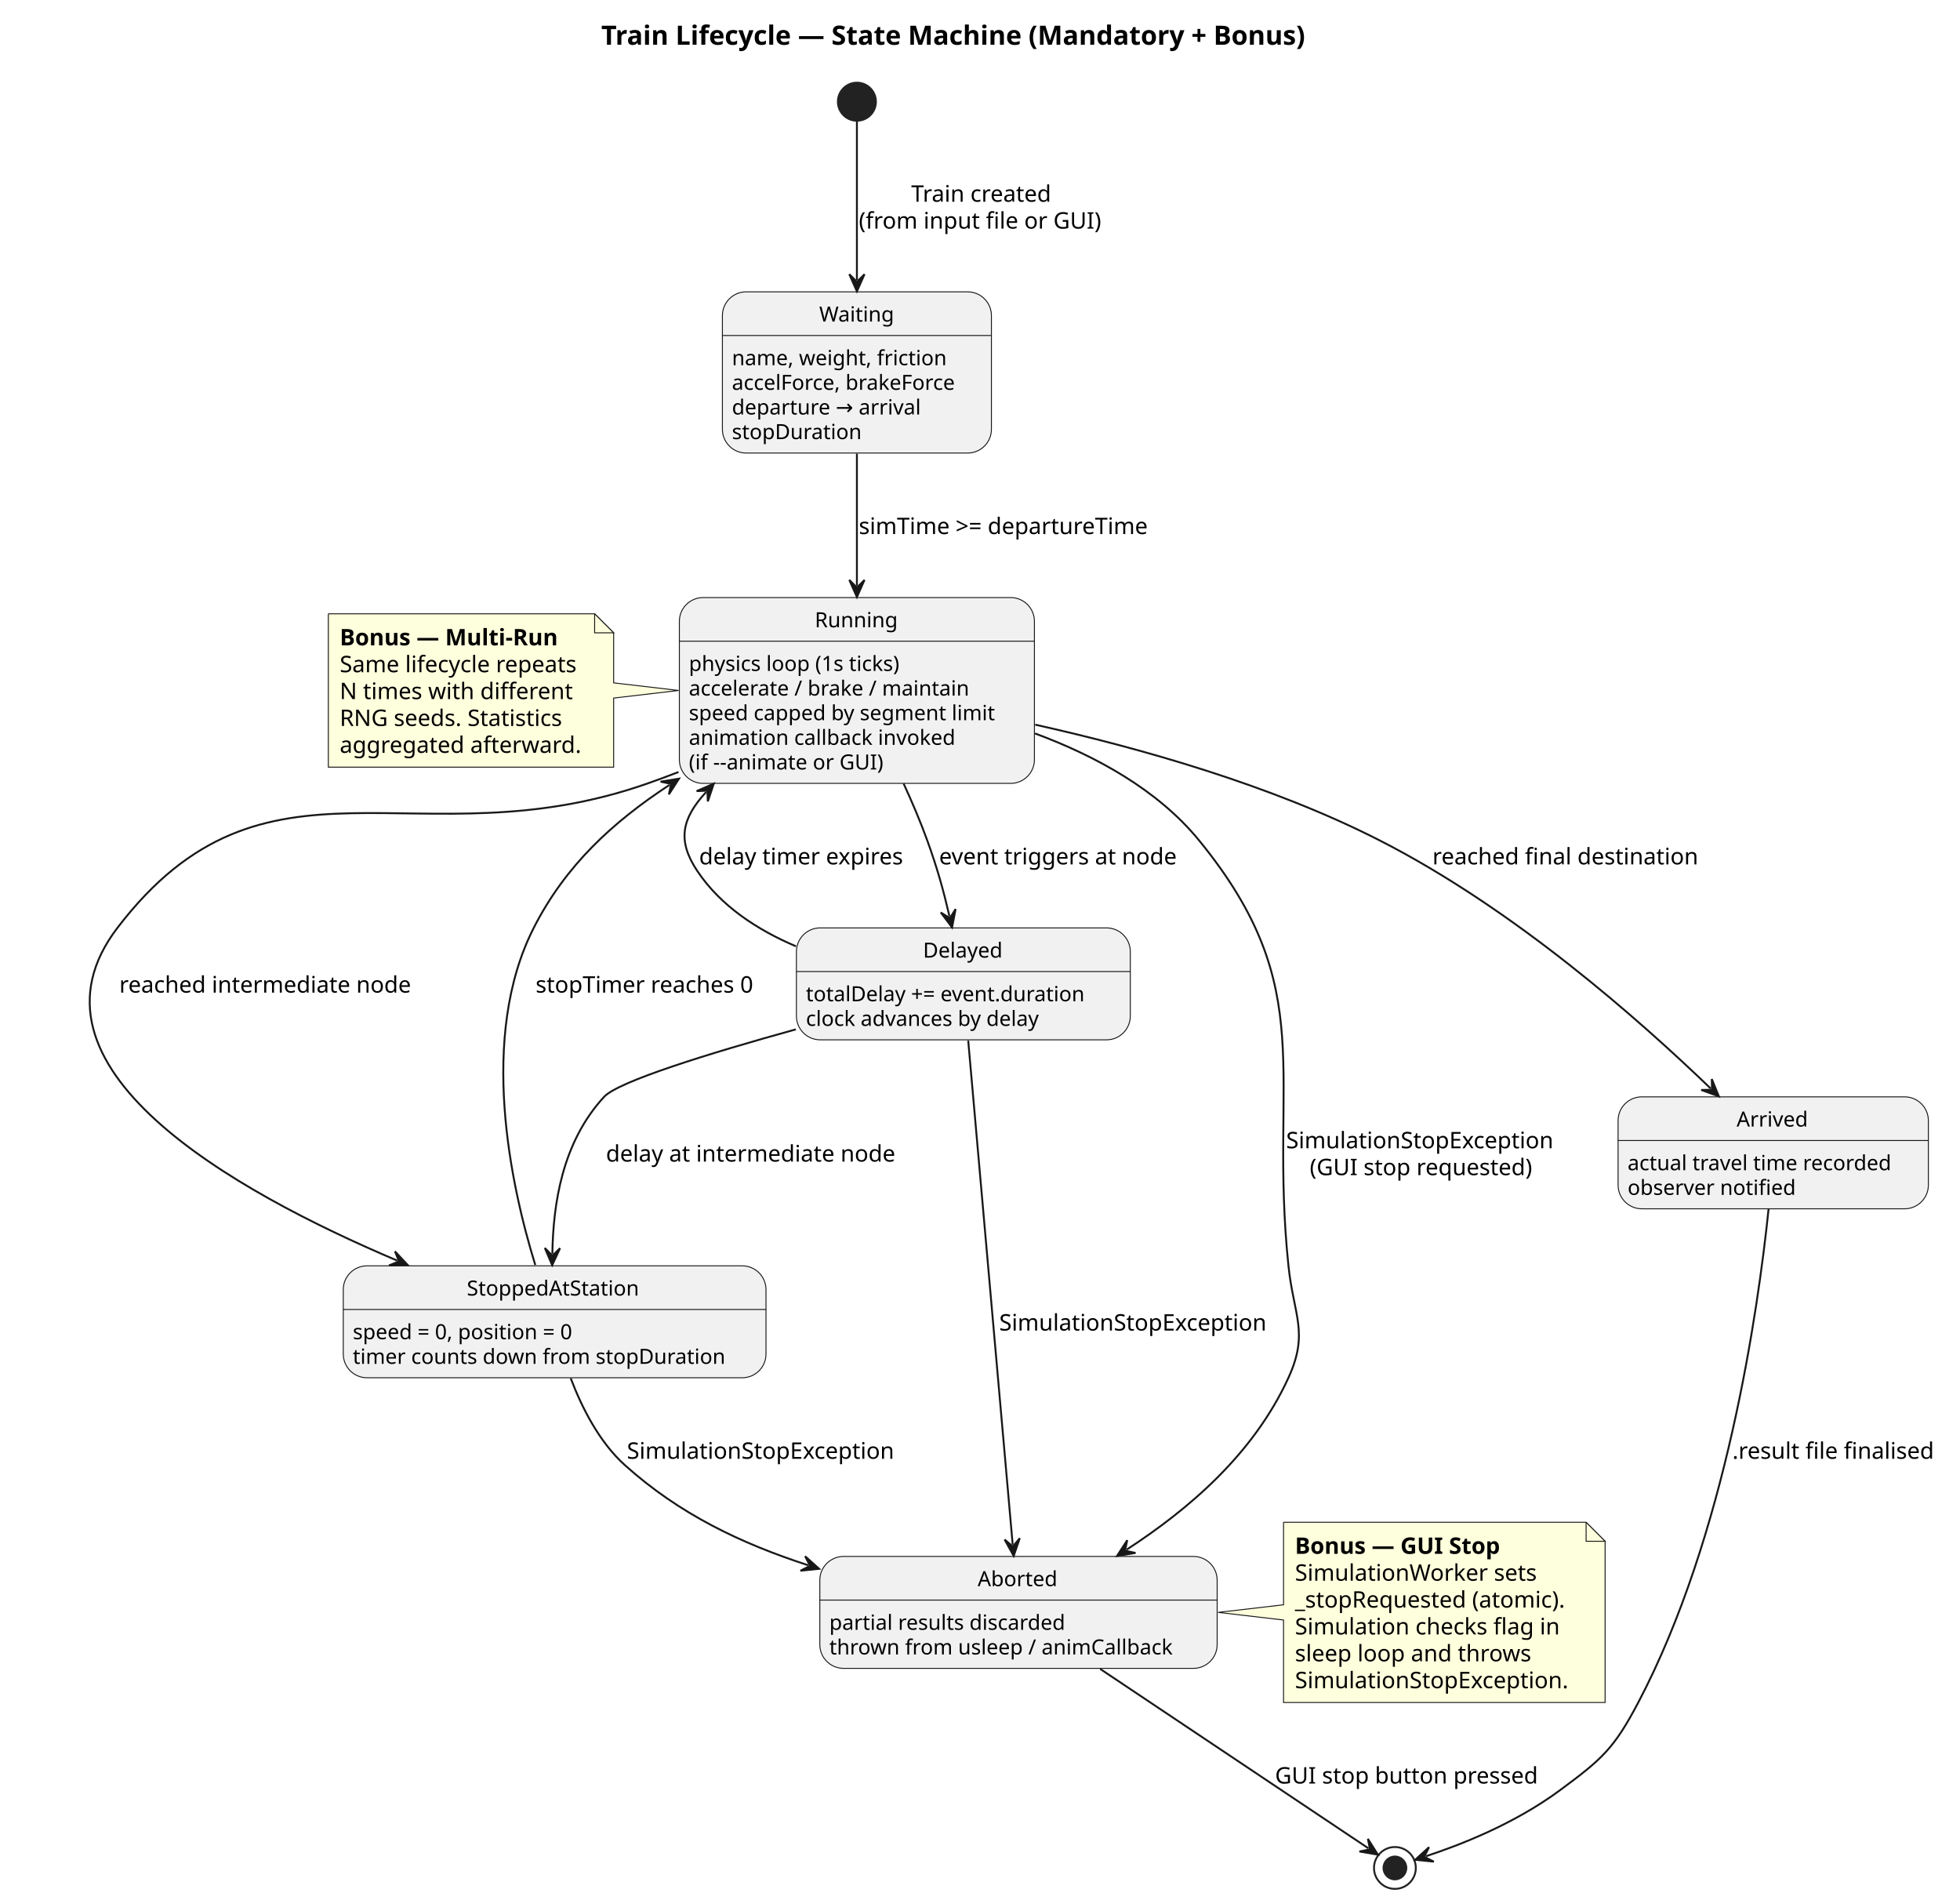
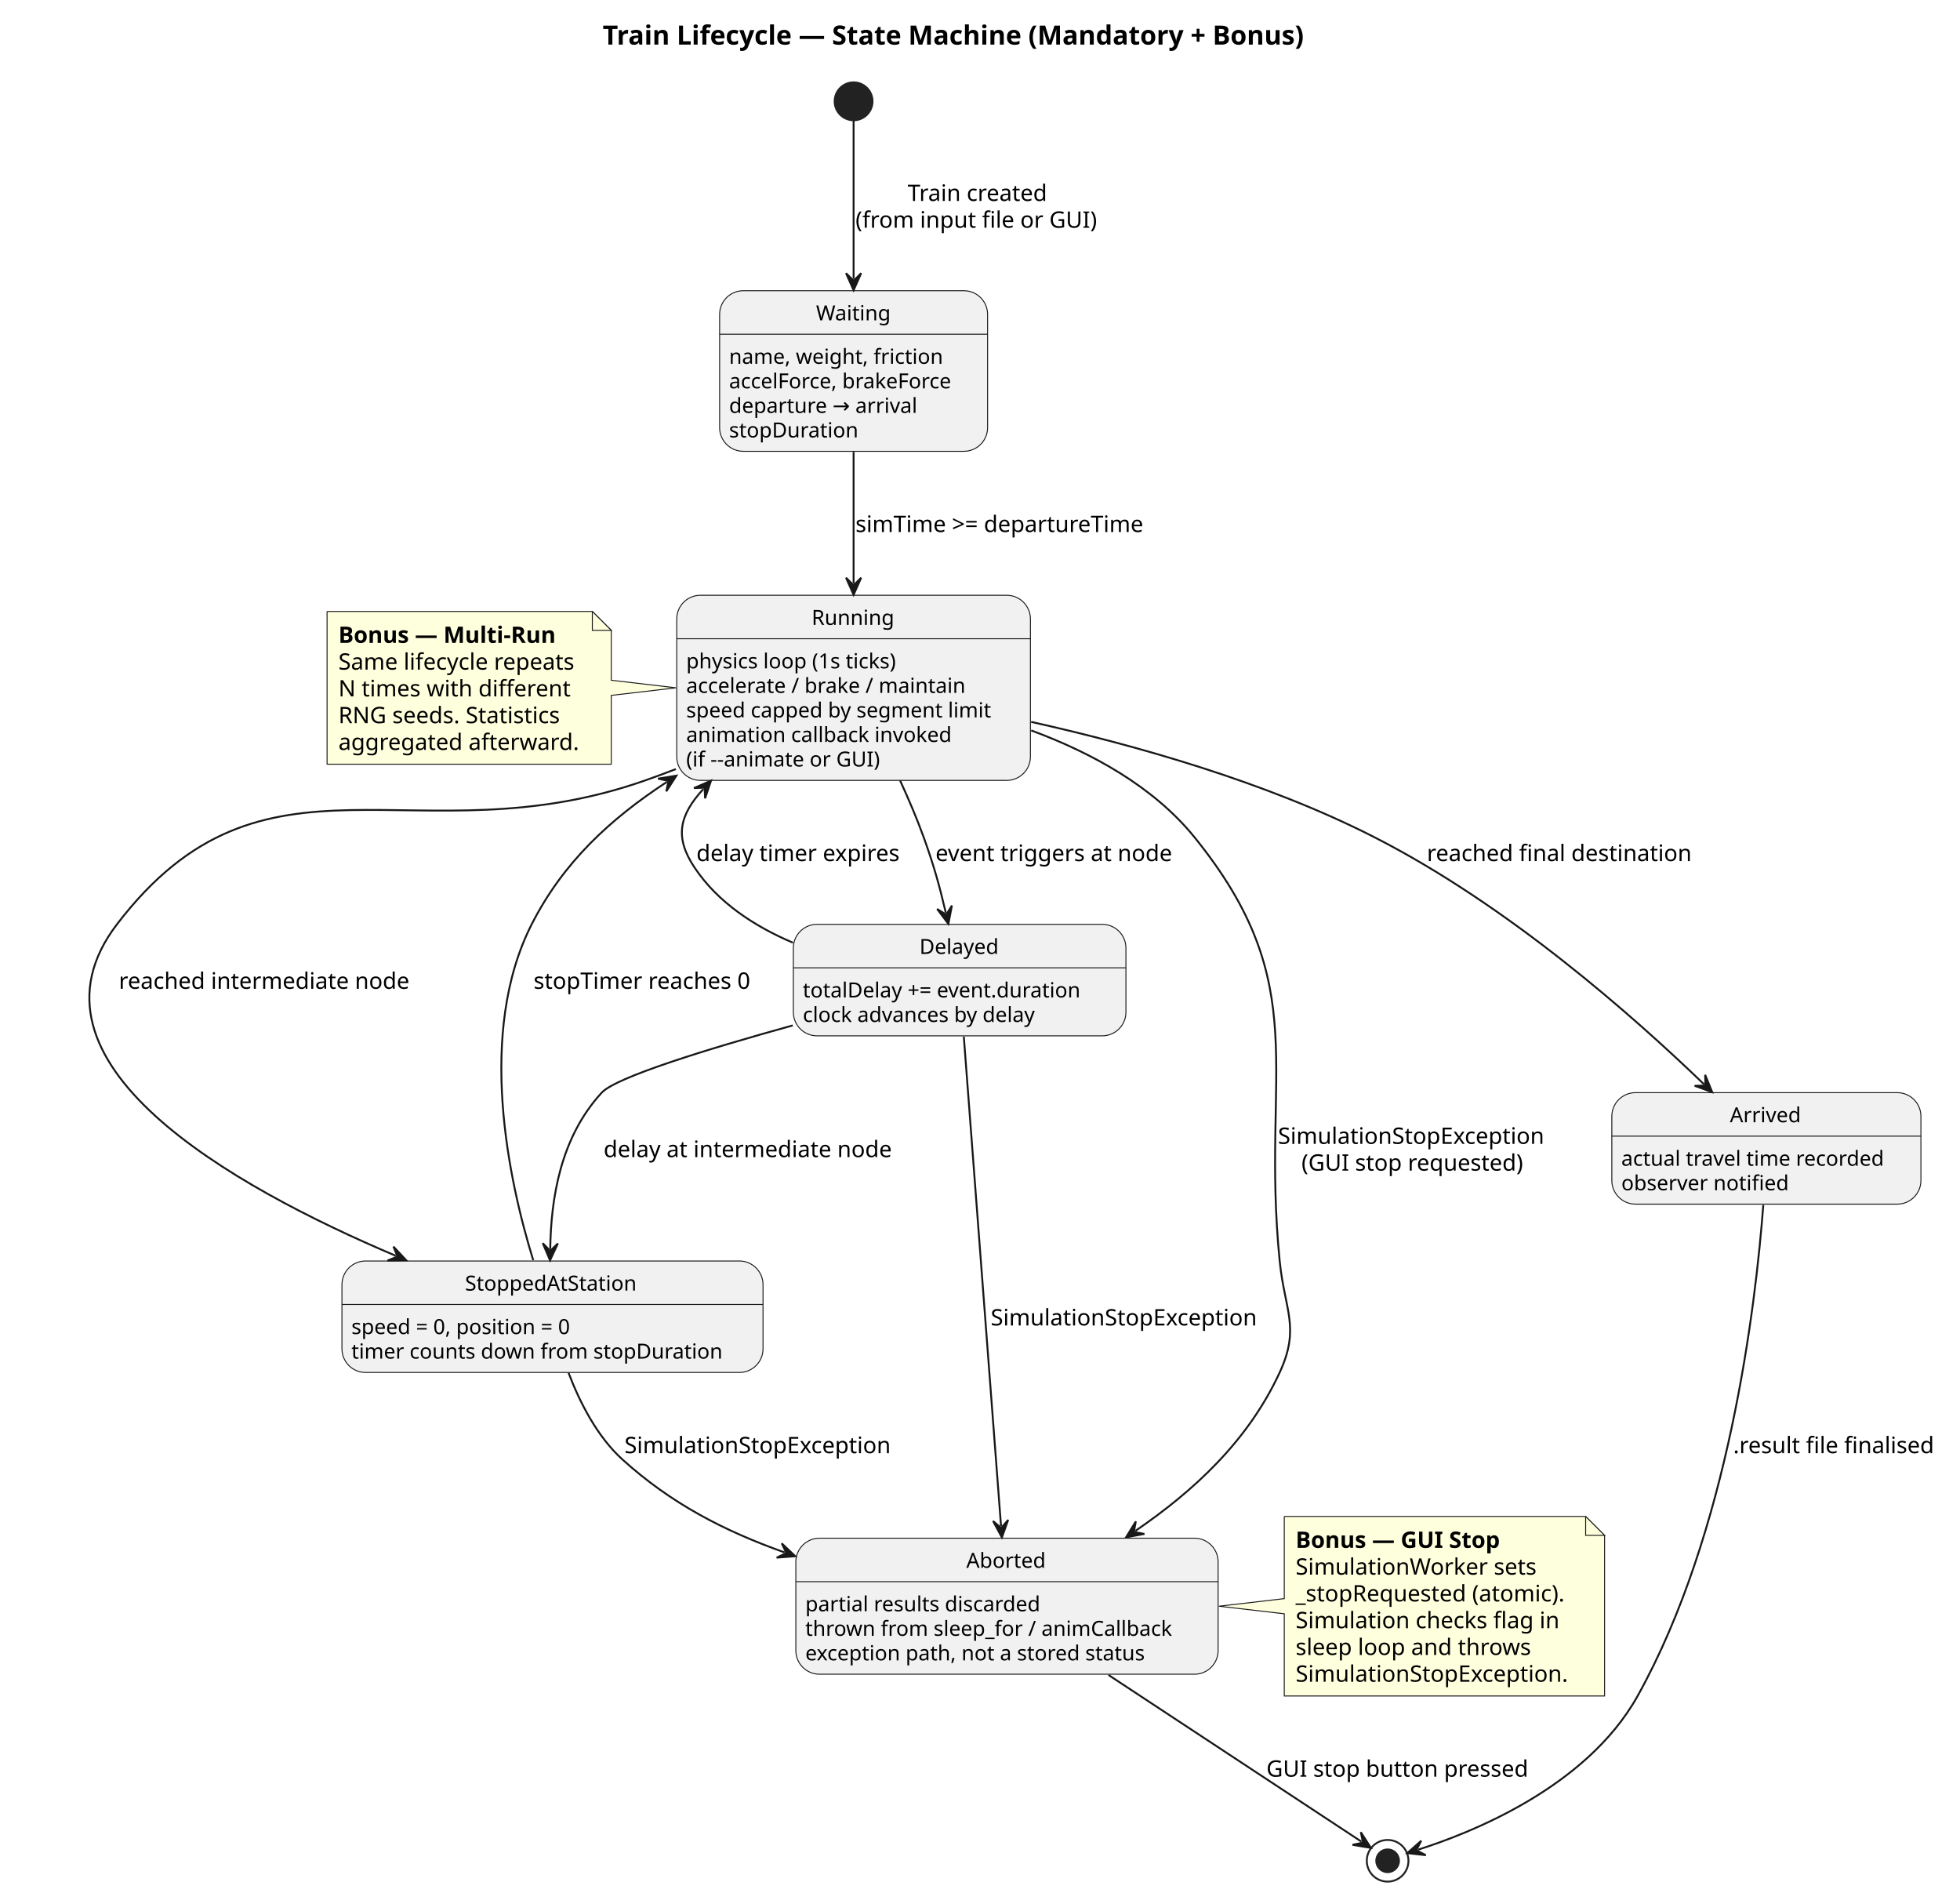
- <svg xmlns="http://www.w3.org/2000/svg" contentStyleType="text/css" data-diagram-type="STATE" height="999px" preserveAspectRatio="none" style="width:1031px;height:999px;background:#FFFFFF;" version="1.1" viewBox="0 0 1031 999" width="1031px" zoomAndPan="magnify">
+ <svg xmlns="http://www.w3.org/2000/svg" contentStyleType="text/css" data-diagram-type="STATE" height="999px" preserveAspectRatio="none" style="width:1035px;height:999px;background:#FFFFFF;" version="1.1" viewBox="0 0 1035 999" width="1035px" zoomAndPan="magnify">
  <defs />
  <g>
    <g class="title" data-source-line="7">
-       <text fill="#000000" font-family="sans-serif" font-size="14" font-weight="bold" lengthAdjust="spacing" textLength="384.494" x="316.268" y="23.535">Train Lifecycle — State Machine (Mandatory + Bonus)</text>
+       <text fill="#000000" font-family="sans-serif" font-size="14" font-weight="bold" lengthAdjust="spacing" textLength="384.494" x="318.263" y="23.535">Train Lifecycle — State Machine (Mandatory + Bonus)</text>
    </g>
    <ellipse cx="450.75" cy="53.488" fill="#222222" rx="10" ry="10" style="stroke:#222222;stroke-width:1;" />
    <g id="Waiting">
      <rect fill="#F1F1F1" height="84.775" rx="12.5" ry="12.5" style="stroke:#181818;stroke-width:0.5;" width="141.505" x="380" y="153.488" />
      <line style="stroke:#181818;stroke-width:0.5;" x1="380" x2="521.505" y1="176.443" y2="176.443" />
      <text fill="#000000" font-family="sans-serif" font-size="11" lengthAdjust="spacing" textLength="39.644" x="430.93" y="169.123">Waiting</text>
      <text fill="#000000" font-family="sans-serif" font-size="11" lengthAdjust="spacing" textLength="117.041" x="385" y="192.078">name, weight, friction</text>
      <text fill="#000000" font-family="sans-serif" font-size="11" lengthAdjust="spacing" textLength="121.505" x="385" y="205.033">accelForce, brakeForce</text>
      <text fill="#000000" font-family="sans-serif" font-size="11" lengthAdjust="spacing" textLength="103.286" x="385" y="217.988">departure → arrival</text>
      <text fill="#000000" font-family="sans-serif" font-size="11" lengthAdjust="spacing" textLength="69.921" x="385" y="230.943">stopDuration</text>
    </g>
    <g id="Running">
      <rect fill="#F1F1F1" height="97.731" rx="12.5" ry="12.5" style="stroke:#181818;stroke-width:0.5;" width="186.767" x="357.36" y="314.268" />
      <line style="stroke:#181818;stroke-width:0.5;" x1="357.36" x2="544.127" y1="337.223" y2="337.223" />
      <text fill="#000000" font-family="sans-serif" font-size="11" lengthAdjust="spacing" textLength="44.301" x="428.593" y="329.903">Running</text>
      <text fill="#000000" font-family="sans-serif" font-size="11" lengthAdjust="spacing" textLength="118.266" x="362.36" y="352.858">physics loop (1s ticks)</text>
      <text fill="#000000" font-family="sans-serif" font-size="11" lengthAdjust="spacing" textLength="155.66" x="362.36" y="365.813">accelerate / brake / maintain</text>
      <text fill="#000000" font-family="sans-serif" font-size="11" lengthAdjust="spacing" textLength="166.767" x="362.36" y="378.768">speed capped by segment limit</text>
      <text fill="#000000" font-family="sans-serif" font-size="11" lengthAdjust="spacing" textLength="145.331" x="362.36" y="391.723">animation callback invoked</text>
      <text fill="#000000" font-family="sans-serif" font-size="11" lengthAdjust="spacing" textLength="110.215" x="362.36" y="404.678">(if --animate or GUI)</text>
    </g>
    <g id="StoppedAtStation">
      <rect fill="#F1F1F1" height="58.865" rx="12.5" ry="12.5" style="stroke:#181818;stroke-width:0.5;" width="222.356" x="180.57" y="665.728" />
      <line style="stroke:#181818;stroke-width:0.5;" x1="180.57" x2="402.926" y1="688.683" y2="688.683" />
      <text fill="#000000" font-family="sans-serif" font-size="11" lengthAdjust="spacing" textLength="92.388" x="245.554" y="681.363">StoppedAtStation</text>
      <text fill="#000000" font-family="sans-serif" font-size="11" lengthAdjust="spacing" textLength="127.338" x="185.57" y="704.318">speed = 0, position = 0</text>
      <text fill="#000000" font-family="sans-serif" font-size="11" lengthAdjust="spacing" textLength="202.356" x="185.57" y="717.273">timer counts down from stopDuration</text>
    </g>
    <g id="Delayed">
      <rect fill="#F1F1F1" height="58.865" rx="12.5" ry="12.5" style="stroke:#181818;stroke-width:0.5;" width="175.633" x="418.93" y="487.998" />
      <line style="stroke:#181818;stroke-width:0.5;" x1="418.93" x2="594.563" y1="510.953" y2="510.953" />
      <text fill="#000000" font-family="sans-serif" font-size="11" lengthAdjust="spacing" textLength="42.421" x="485.536" y="503.633">Delayed</text>
      <text fill="#000000" font-family="sans-serif" font-size="11" lengthAdjust="spacing" textLength="155.633" x="423.93" y="526.588">totalDelay += event.duration</text>
      <text fill="#000000" font-family="sans-serif" font-size="11" lengthAdjust="spacing" textLength="127.762" x="423.93" y="539.543">clock advances by delay</text>
    </g>
    <g id="Arrived">
      <rect fill="#F1F1F1" height="58.865" rx="12.5" ry="12.5" style="stroke:#181818;stroke-width:0.5;" width="163.226" x="851.14" y="576.858" />
      <line style="stroke:#181818;stroke-width:0.5;" x1="851.14" x2="1014.366" y1="599.813" y2="599.813" />
      <text fill="#000000" font-family="sans-serif" font-size="11" lengthAdjust="spacing" textLength="38.516" x="913.495" y="592.493">Arrived</text>
      <text fill="#000000" font-family="sans-serif" font-size="11" lengthAdjust="spacing" textLength="143.226" x="856.14" y="615.448">actual travel time recorded</text>
      <text fill="#000000" font-family="sans-serif" font-size="11" lengthAdjust="spacing" textLength="90.874" x="856.14" y="628.403">observer notified</text>
    </g>
    <g id="Aborted">
-       <rect fill="#F1F1F1" height="58.865" rx="12.5" ry="12.5" style="stroke:#181818;stroke-width:0.5;" width="209.014" x="431.24" y="818.558" />
-       <line style="stroke:#181818;stroke-width:0.5;" x1="431.24" x2="640.254" y1="841.513" y2="841.513" />
-       <text fill="#000000" font-family="sans-serif" font-size="11" lengthAdjust="spacing" textLength="42.937" x="514.279" y="834.193">Aborted</text>
-       <text fill="#000000" font-family="sans-serif" font-size="11" lengthAdjust="spacing" textLength="128.869" x="436.24" y="857.148">partial results discarded</text>
-       <text fill="#000000" font-family="sans-serif" font-size="11" lengthAdjust="spacing" textLength="189.014" x="436.24" y="870.103">thrown from usleep / animCallback</text>
+       <rect fill="#F1F1F1" height="71.82" rx="12.5" ry="12.5" style="stroke:#181818;stroke-width:0.5;" width="222.99" x="420.25" y="812.078" />
+       <line style="stroke:#181818;stroke-width:0.5;" x1="420.25" x2="643.24" y1="835.033" y2="835.033" />
+       <text fill="#000000" font-family="sans-serif" font-size="11" lengthAdjust="spacing" textLength="42.937" x="510.277" y="827.713">Aborted</text>
+       <text fill="#000000" font-family="sans-serif" font-size="11" lengthAdjust="spacing" textLength="128.869" x="425.25" y="850.668">partial results discarded</text>
+       <text fill="#000000" font-family="sans-serif" font-size="11" lengthAdjust="spacing" textLength="202.99" x="425.25" y="863.623">thrown from sleep_for / animCallback</text>
+       <text fill="#000000" font-family="sans-serif" font-size="11" lengthAdjust="spacing" textLength="187.408" x="425.25" y="876.578">exception path, not a stored status</text>
    </g>
-     <ellipse cx="733.75" cy="982.388" fill="none" rx="11" ry="11" style="stroke:#222222;stroke-width:1;" />
-     <ellipse cx="733.75" cy="982.388" fill="#222222" rx="6" ry="6" style="stroke:#222222;stroke-width:1;" />
-     <g class="entity" data-entity="GMN2" data-source-line="46" data-uid="ent0003" id="entity_GMN2">
-       <path d="M675.17,800.588 L675.17,843.988 L640.75,847.988 L675.17,851.988 L675.17,895.385 A0,0 0 0 0 675.17,895.385 L844.318,895.385 A0,0 0 0 0 844.318,895.385 L844.318,810.588 L834.318,800.588 L675.17,800.588 A0,0 0 0 0 675.17,800.588" fill="#FEFFDD" style="stroke:#181818;stroke-width:0.5;" />
-       <path d="M834.318,800.588 L834.318,810.588 L844.318,810.588 L834.318,800.588" fill="#FEFFDD" style="stroke:#181818;stroke-width:0.5;" />
-       <text fill="#000000" font-family="sans-serif" font-size="12" font-weight="bold" lengthAdjust="spacing" textLength="110.731" x="681.17" y="817.19">Bonus — GUI Stop</text>
-       <text fill="#000000" font-family="sans-serif" font-size="12" lengthAdjust="spacing" textLength="129.815" x="681.17" y="831.323">SimulationWorker sets</text>
-       <text fill="#000000" font-family="sans-serif" font-size="12" lengthAdjust="spacing" textLength="147.035" x="681.17" y="845.456">_stopRequested (atomic).</text>
-       <text fill="#000000" font-family="sans-serif" font-size="12" lengthAdjust="spacing" textLength="145.307" x="681.17" y="859.588">Simulation checks flag in</text>
-       <text fill="#000000" font-family="sans-serif" font-size="12" lengthAdjust="spacing" textLength="128.871" x="681.17" y="873.721">sleep loop and throws</text>
-       <text fill="#000000" font-family="sans-serif" font-size="12" lengthAdjust="spacing" textLength="148.148" x="681.17" y="887.854">SimulationStopException.</text>
+     <ellipse cx="732.75" cy="982.388" fill="none" rx="11" ry="11" style="stroke:#222222;stroke-width:1;" />
+     <ellipse cx="732.75" cy="982.388" fill="#222222" rx="6" ry="6" style="stroke:#222222;stroke-width:1;" />
+     <g class="entity" data-entity="GMN2" data-source-line="47" data-uid="ent0003" id="entity_GMN2">
+       <path d="M678.17,800.588 L678.17,843.988 L643.64,847.988 L678.17,851.988 L678.17,895.385 A0,0 0 0 0 678.17,895.385 L847.318,895.385 A0,0 0 0 0 847.318,895.385 L847.318,810.588 L837.318,800.588 L678.17,800.588 A0,0 0 0 0 678.17,800.588" fill="#FEFFDD" style="stroke:#181818;stroke-width:0.5;" />
+       <path d="M837.318,800.588 L837.318,810.588 L847.318,810.588 L837.318,800.588" fill="#FEFFDD" style="stroke:#181818;stroke-width:0.5;" />
+       <text fill="#000000" font-family="sans-serif" font-size="12" font-weight="bold" lengthAdjust="spacing" textLength="110.731" x="684.17" y="817.19">Bonus — GUI Stop</text>
+       <text fill="#000000" font-family="sans-serif" font-size="12" lengthAdjust="spacing" textLength="129.815" x="684.17" y="831.323">SimulationWorker sets</text>
+       <text fill="#000000" font-family="sans-serif" font-size="12" lengthAdjust="spacing" textLength="147.035" x="684.17" y="845.456">_stopRequested (atomic).</text>
+       <text fill="#000000" font-family="sans-serif" font-size="12" lengthAdjust="spacing" textLength="145.307" x="684.17" y="859.588">Simulation checks flag in</text>
+       <text fill="#000000" font-family="sans-serif" font-size="12" lengthAdjust="spacing" textLength="128.871" x="684.17" y="873.721">sleep loop and throws</text>
+       <text fill="#000000" font-family="sans-serif" font-size="12" lengthAdjust="spacing" textLength="148.148" x="684.17" y="887.854">SimulationStopException.</text>
    </g>
-     <g class="entity" data-entity="GMN5" data-source-line="55" data-uid="ent0006" id="entity_GMN5">
+     <g class="entity" data-entity="GMN5" data-source-line="56" data-uid="ent0006" id="entity_GMN5">
      <path d="M172.71,322.798 L172.71,403.462 A0,0 0 0 0 172.71,403.462 L322.786,403.462 A0,0 0 0 0 322.786,403.462 L322.786,367.128 L356.99,363.128 L322.786,359.128 L322.786,332.798 L312.786,322.798 L172.71,322.798 A0,0 0 0 0 172.71,322.798" fill="#FEFFDD" style="stroke:#181818;stroke-width:0.5;" />
      <path d="M312.786,322.798 L312.786,332.798 L322.786,332.798 L312.786,322.798" fill="#FEFFDD" style="stroke:#181818;stroke-width:0.5;" />
      <text fill="#000000" font-family="sans-serif" font-size="12" font-weight="bold" lengthAdjust="spacing" textLength="120.826" x="178.71" y="339.4">Bonus — Multi-Run</text>
      <text fill="#000000" font-family="sans-serif" font-size="12" lengthAdjust="spacing" textLength="128.391" x="178.71" y="353.533">Same lifecycle repeats</text>
      <text fill="#000000" font-family="sans-serif" font-size="12" lengthAdjust="spacing" textLength="126.932" x="178.71" y="367.666">N times with different</text>
      <text fill="#000000" font-family="sans-serif" font-size="12" lengthAdjust="spacing" textLength="121.547" x="178.71" y="381.798">RNG seeds. Statistics</text>
      <text fill="#000000" font-family="sans-serif" font-size="12" lengthAdjust="spacing" textLength="129.076" x="178.71" y="395.931">aggregated afterward.</text>
    </g>
    <g class="link" data-entity-1=".start." data-entity-2="Waiting" data-source-line="9" data-uid="lnk4" id="link_.start._Waiting">
      <path d="M450.75,63.698 C450.75,81.578 450.75,115.948 450.75,147.218" fill="none" id="*start*-to-Waiting" style="stroke:#181818;stroke-width:1;" />
      <polygon fill="#181818" points="450.75,153.218,454.75,144.218,450.75,148.218,446.75,144.218,450.75,153.218" style="stroke:#181818;stroke-width:1;" />
      <text fill="#000000" font-family="sans-serif" font-size="12" lengthAdjust="spacing" textLength="76.934" x="479.31" y="106.09">Train created</text>
      <text fill="#000000" font-family="sans-serif" font-size="12" lengthAdjust="spacing" textLength="132.053" x="451.75" y="120.223">(from input file or GUI)</text>
    </g>
    <g class="link" data-entity-1="Waiting" data-entity-2="Running" data-source-line="11" data-uid="lnk6" id="link_Waiting_Running">
      <path d="M450.75,238.578 C450.75,261.528 450.75,284.108 450.75,307.998" fill="none" id="Waiting-to-Running" style="stroke:#181818;stroke-width:1;" />
      <polygon fill="#181818" points="450.75,313.998,454.75,304.998,450.75,308.998,446.75,304.998,450.75,313.998" style="stroke:#181818;stroke-width:1;" />
      <text fill="#000000" font-family="sans-serif" font-size="12" lengthAdjust="spacing" textLength="162.211" x="451.75" y="280.87">simTime &gt;= departureTime</text>
    </g>
    <g class="link" data-entity-1="Running" data-entity-2="StoppedAtStation" data-source-line="17" data-uid="lnk8" id="link_Running_StoppedAtStation">
      <path d="M356.9,406.028 C351.46,408.128 346.05,410.128 340.75,411.998 C219.51,454.638 139.77,385.868 61.75,487.998 C6,560.968 122.236,626.227 208.966,662.987" fill="none" id="Running-to-StoppedAtStation" style="stroke:#181818;stroke-width:1;" />
      <polygon fill="#181818" points="214.49,665.328,207.764,658.133,209.886,663.377,204.643,665.499,214.49,665.328" style="stroke:#181818;stroke-width:1;" />
      <text fill="#000000" font-family="sans-serif" font-size="12" lengthAdjust="spacing" textLength="156.416" x="62.75" y="522.03">reached intermediate node</text>
    </g>
    <g class="link" data-entity-1="StoppedAtStation" data-entity-2="Running" data-source-line="26" data-uid="lnk15" id="link_StoppedAtStation_Running">
      <path d="M281.57,665.298 C268.72,623.628 251.58,545.338 280.75,487.998 C297.39,455.288 322.14,432.455 352.17,412.795" fill="none" id="StoppedAtStation-to-Running" style="stroke:#181818;stroke-width:1;" />
      <polygon fill="#181818" points="357.19,409.508,347.469,411.091,353.007,412.247,351.851,417.784,357.19,409.508" style="stroke:#181818;stroke-width:1;" />
      <text fill="#000000" font-family="sans-serif" font-size="12" lengthAdjust="spacing" textLength="119.186" x="281.75" y="522.03">stopTimer reaches 0</text>
    </g>
    <g class="link" data-entity-1="Running" data-entity-2="Delayed" data-source-line="18" data-uid="lnk10" id="link_Running_Delayed">
      <path d="M475.32,412.108 C479.81,421.858 484.19,432.138 487.75,441.998 C493.1,456.798 496.192,467.924 499.442,481.914" fill="none" id="Running-to-Delayed" style="stroke:#181818;stroke-width:1;" />
      <polygon fill="#181818" points="500.8,487.758,502.66,478.087,499.669,482.888,494.867,479.897,500.8,487.758" style="stroke:#181818;stroke-width:1;" />
      <text fill="#000000" font-family="sans-serif" font-size="12" lengthAdjust="spacing" textLength="128.625" x="493.98" y="454.6">event triggers at node</text>
    </g>
    <g class="link" data-entity-1="Delayed" data-entity-2="Running" data-source-line="31" data-uid="lnk17" id="link_Delayed_Running">
      <path d="M418.69,497.678 C398.3,489.028 379.01,476.408 366.75,457.998 C356.2,442.158 358.463,430.669 371.413,416.559" fill="none" id="Delayed-to-Running" style="stroke:#181818;stroke-width:1;" />
      <polygon fill="#181818" points="375.47,412.138,366.438,416.064,372.089,415.822,372.331,421.474,375.47,412.138" style="stroke:#181818;stroke-width:1;" />
      <text fill="#000000" font-family="sans-serif" font-size="12" lengthAdjust="spacing" textLength="111.732" x="367.75" y="454.6">delay timer expires</text>
    </g>
    <g class="link" data-entity-1="Running" data-entity-2="Arrived" data-source-line="19" data-uid="lnk12" id="link_Running_Arrived">
      <path d="M544.54,381.118 C599.35,393.348 668.74,412.898 725.75,441.998 C796.49,478.098 862.098,536.107 899.828,572.437" fill="none" id="Running-to-Arrived" style="stroke:#181818;stroke-width:1;" />
      <polygon fill="#181818" points="904.15,576.598,900.441,567.474,900.548,573.13,894.892,573.237,904.15,576.598" style="stroke:#181818;stroke-width:1;" />
      <text fill="#000000" font-family="sans-serif" font-size="12" lengthAdjust="spacing" textLength="144.234" x="753.49" y="454.6">reached final destination</text>
    </g>
    <g class="link" data-entity-1="Running" data-entity-2="Aborted" data-source-line="20" data-uid="lnk14" id="link_Running_Aborted">
-       <path d="M544.41,385.728 C576.07,397.448 608.89,415.228 630.75,441.998 C695.02,520.698 667.25,564.668 677.75,665.728 C680.45,691.748 688.65,700.808 677.75,724.588 C659.24,764.978 625.127,793.823 592.617,815.003" fill="none" id="Running-to-Aborted" style="stroke:#181818;stroke-width:1;" />
-       <polygon fill="#181818" points="587.59,818.278,597.314,816.717,591.779,815.549,592.947,810.014,587.59,818.278" style="stroke:#181818;stroke-width:1;" />
-       <text fill="#000000" font-family="sans-serif" font-size="12" lengthAdjust="spacing" textLength="144.352" x="676.52" y="603.9">SimulationStopException</text>
-       <text fill="#000000" font-family="sans-serif" font-size="12" lengthAdjust="spacing" textLength="119.496" x="688.948" y="618.033">(GUI stop requested)</text>
+       <path d="M544.54,385.628 C576.21,397.328 609,415.138 630.75,441.998 C694.56,520.828 665.7,564.798 675.75,665.728 C678.34,691.758 686.73,700.848 675.75,724.588 C658.88,761.068 630.13,787.277 599.569,808.217" fill="none" id="Running-to-Aborted" style="stroke:#181818;stroke-width:1;" />
+       <polygon fill="#181818" points="594.62,811.608,604.305,809.821,598.745,808.782,599.783,803.221,594.62,811.608" style="stroke:#181818;stroke-width:1;" />
+       <text fill="#000000" font-family="sans-serif" font-size="12" lengthAdjust="spacing" textLength="144.352" x="674.84" y="603.9">SimulationStopException</text>
+       <text fill="#000000" font-family="sans-serif" font-size="12" lengthAdjust="spacing" textLength="119.496" x="687.268" y="618.033">(GUI stop requested)</text>
    </g>
    <g class="link" data-entity-1="StoppedAtStation" data-entity-2="Aborted" data-source-line="27" data-uid="lnk16" id="link_StoppedAtStation_Aborted">
-       <path d="M300.21,724.848 C306.04,740.228 315.22,758.448 328.75,770.588 C357.33,796.248 389.562,811.669 425.142,823.199" fill="none" id="StoppedAtStation-to-Aborted" style="stroke:#181818;stroke-width:1;" />
-       <polygon fill="#181818" points="430.85,825.048,423.521,818.469,426.094,823.507,421.055,826.079,430.85,825.048" style="stroke:#181818;stroke-width:1;" />
+       <path d="M300.24,724.818 C306.08,740.178 315.26,758.398 328.75,770.588 C354.39,793.748 382.067,808.116 414.288,819.586" fill="none" id="StoppedAtStation-to-Aborted" style="stroke:#181818;stroke-width:1;" />
+       <polygon fill="#181818" points="419.94,821.598,412.803,814.812,415.23,819.921,410.12,822.348,419.94,821.598" style="stroke:#181818;stroke-width:1;" />
      <text fill="#000000" font-family="sans-serif" font-size="12" lengthAdjust="spacing" textLength="144.352" x="329.75" y="767.19">SimulationStopException</text>
    </g>
    <g class="link" data-entity-1="Delayed" data-entity-2="StoppedAtStation" data-source-line="32" data-uid="lnk18" id="link_Delayed_StoppedAtStation">
      <path d="M418.63,541.358 C373,553.998 325.24,568.728 317.75,576.858 C295.7,600.788 290.964,633.109 290.554,659.399" fill="none" id="Delayed-to-StoppedAtStation" style="stroke:#181818;stroke-width:1;" />
      <polygon fill="#181818" points="290.46,665.398,294.6,656.462,290.538,660.399,286.601,656.337,290.46,665.398" style="stroke:#181818;stroke-width:1;" />
      <text fill="#000000" font-family="sans-serif" font-size="12" lengthAdjust="spacing" textLength="155.877" x="318.75" y="610.9">delay at intermediate node</text>
    </g>
    <g class="link" data-entity-1="Delayed" data-entity-2="Aborted" data-source-line="33" data-uid="lnk19" id="link_Delayed_Aborted">
-       <path d="M509.3,547.298 C514.8,609.618 527.202,750.172 532.692,812.322" fill="none" id="Delayed-to-Aborted" style="stroke:#181818;stroke-width:1;" />
-       <polygon fill="#181818" points="533.22,818.298,536.413,808.981,532.78,813.318,528.444,809.685,533.22,818.298" style="stroke:#181818;stroke-width:1;" />
-       <text fill="#000000" font-family="sans-serif" font-size="12" lengthAdjust="spacing" textLength="144.352" x="525.6" y="699.76">SimulationStopException</text>
+       <path d="M508.95,547.298 C513.53,607.508 523.635,740.316 528.605,805.706" fill="none" id="Delayed-to-Aborted" style="stroke:#181818;stroke-width:1;" />
+       <polygon fill="#181818" points="529.06,811.688,532.366,802.411,528.681,806.703,524.389,803.017,529.06,811.688" style="stroke:#181818;stroke-width:1;" />
+       <text fill="#000000" font-family="sans-serif" font-size="12" lengthAdjust="spacing" textLength="144.352" x="523.14" y="699.76">SimulationStopException</text>
    </g>
    <g class="link" data-entity-1="Arrived" data-entity-2=".end." data-source-line="37" data-uid="lnk21" id="link_Arrived_.end.">
-       <path d="M930.3,635.898 C924.73,689.578 907.84,807.878 861.75,895.388 C848.99,919.618 842.77,925.098 820.75,941.388 C796.02,959.678 767.298,970.539 750.108,976.209" fill="none" id="Arrived-to-*end*" style="stroke:#181818;stroke-width:1;" />
-       <polygon fill="#181818" points="744.41,978.088,754.21,979.068,749.158,976.522,751.704,971.47,744.41,978.088" style="stroke:#181818;stroke-width:1;" />
-       <text fill="#000000" font-family="sans-serif" font-size="12" lengthAdjust="spacing" textLength="111.791" x="911.24" y="767.19">.result file finalised</text>
+       <path d="M931.13,636.148 C927.02,690.248 912.8,809.208 864.75,895.388 C837.45,944.358 774.938,968.231 748.848,976.521" fill="none" id="Arrived-to-*end*" style="stroke:#181818;stroke-width:1;" />
+       <polygon fill="#181818" points="743.13,978.338,752.919,979.425,747.895,976.824,750.496,971.801,743.13,978.338" style="stroke:#181818;stroke-width:1;" />
+       <text fill="#000000" font-family="sans-serif" font-size="12" lengthAdjust="spacing" textLength="111.791" x="915.23" y="767.19">.result file finalised</text>
    </g>
    <g class="link" data-entity-1="Aborted" data-entity-2=".end." data-source-line="41" data-uid="lnk22" id="link_Aborted_.end.">
-       <path d="M578.71,877.718 C626.25,909.508 694.512,955.154 719.812,972.064" fill="none" id="Aborted-to-*end*" style="stroke:#181818;stroke-width:1;" />
-       <polygon fill="#181818" points="724.8,975.398,719.54,967.072,720.643,972.62,715.095,973.723,724.8,975.398" style="stroke:#181818;stroke-width:1;" />
-       <text fill="#000000" font-family="sans-serif" font-size="12" lengthAdjust="spacing" textLength="141.779" x="670.7" y="937.99">GUI stop button pressed</text>
+       <path d="M585.35,884.298 C633.5,916.008 695.139,956.618 718.899,972.268" fill="none" id="Aborted-to-*end*" style="stroke:#181818;stroke-width:1;" />
+       <polygon fill="#181818" points="723.91,975.568,718.594,967.277,719.734,972.818,714.194,973.958,723.91,975.568" style="stroke:#181818;stroke-width:1;" />
+       <text fill="#000000" font-family="sans-serif" font-size="12" lengthAdjust="spacing" textLength="141.779" x="668.73" y="937.99">GUI stop button pressed</text>
    </g>
  </g>
</svg>
